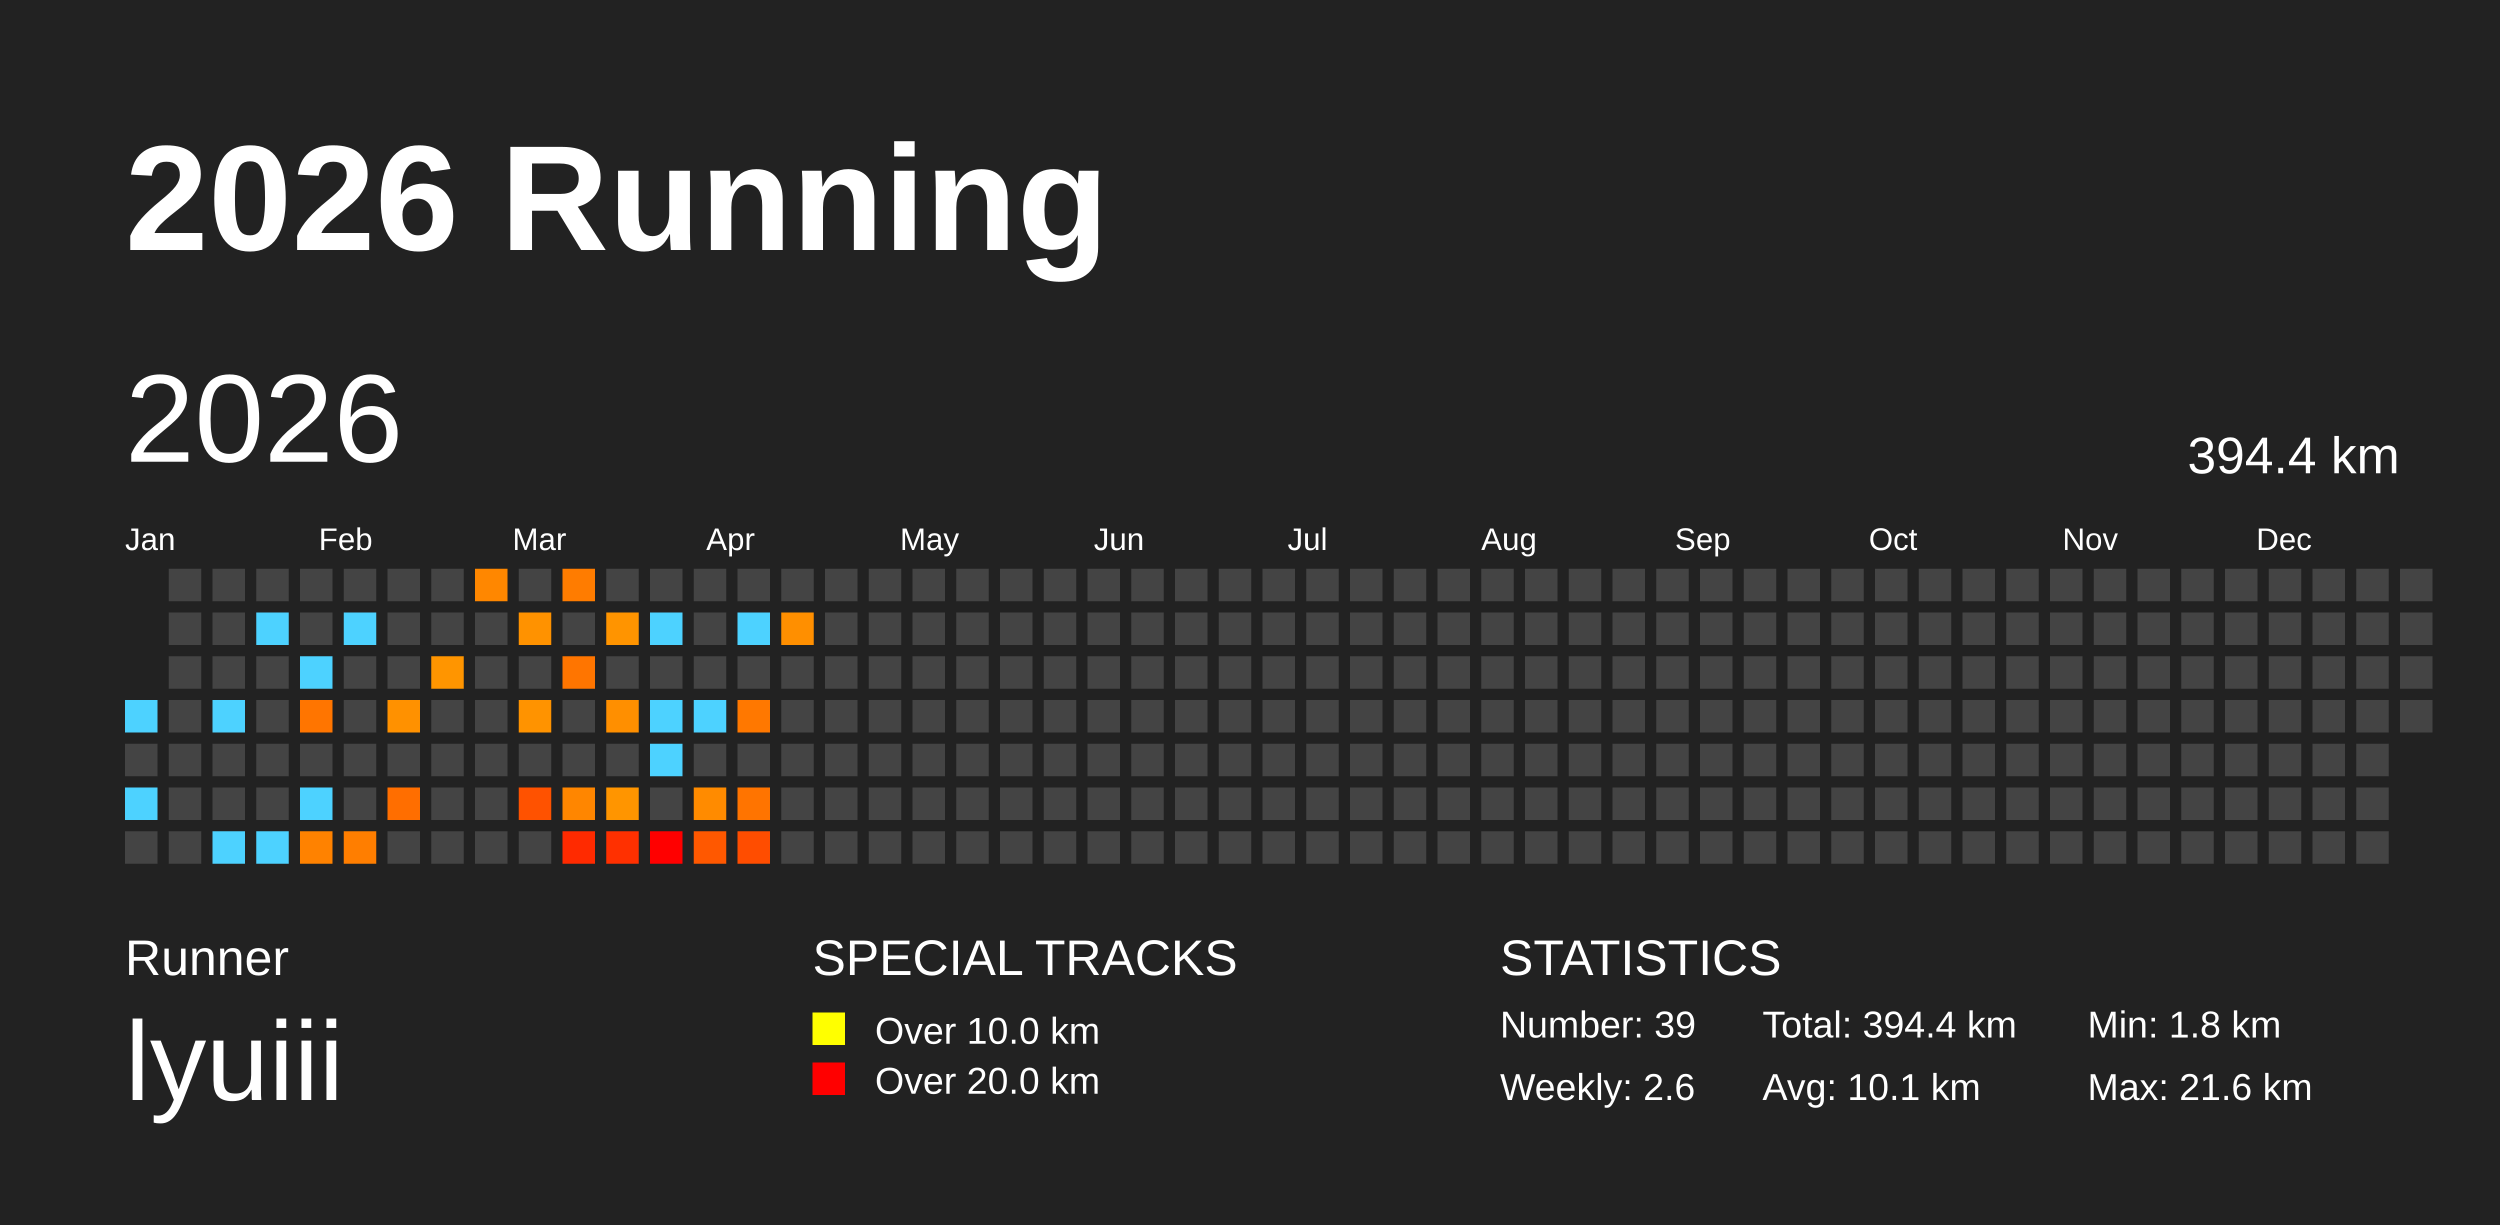
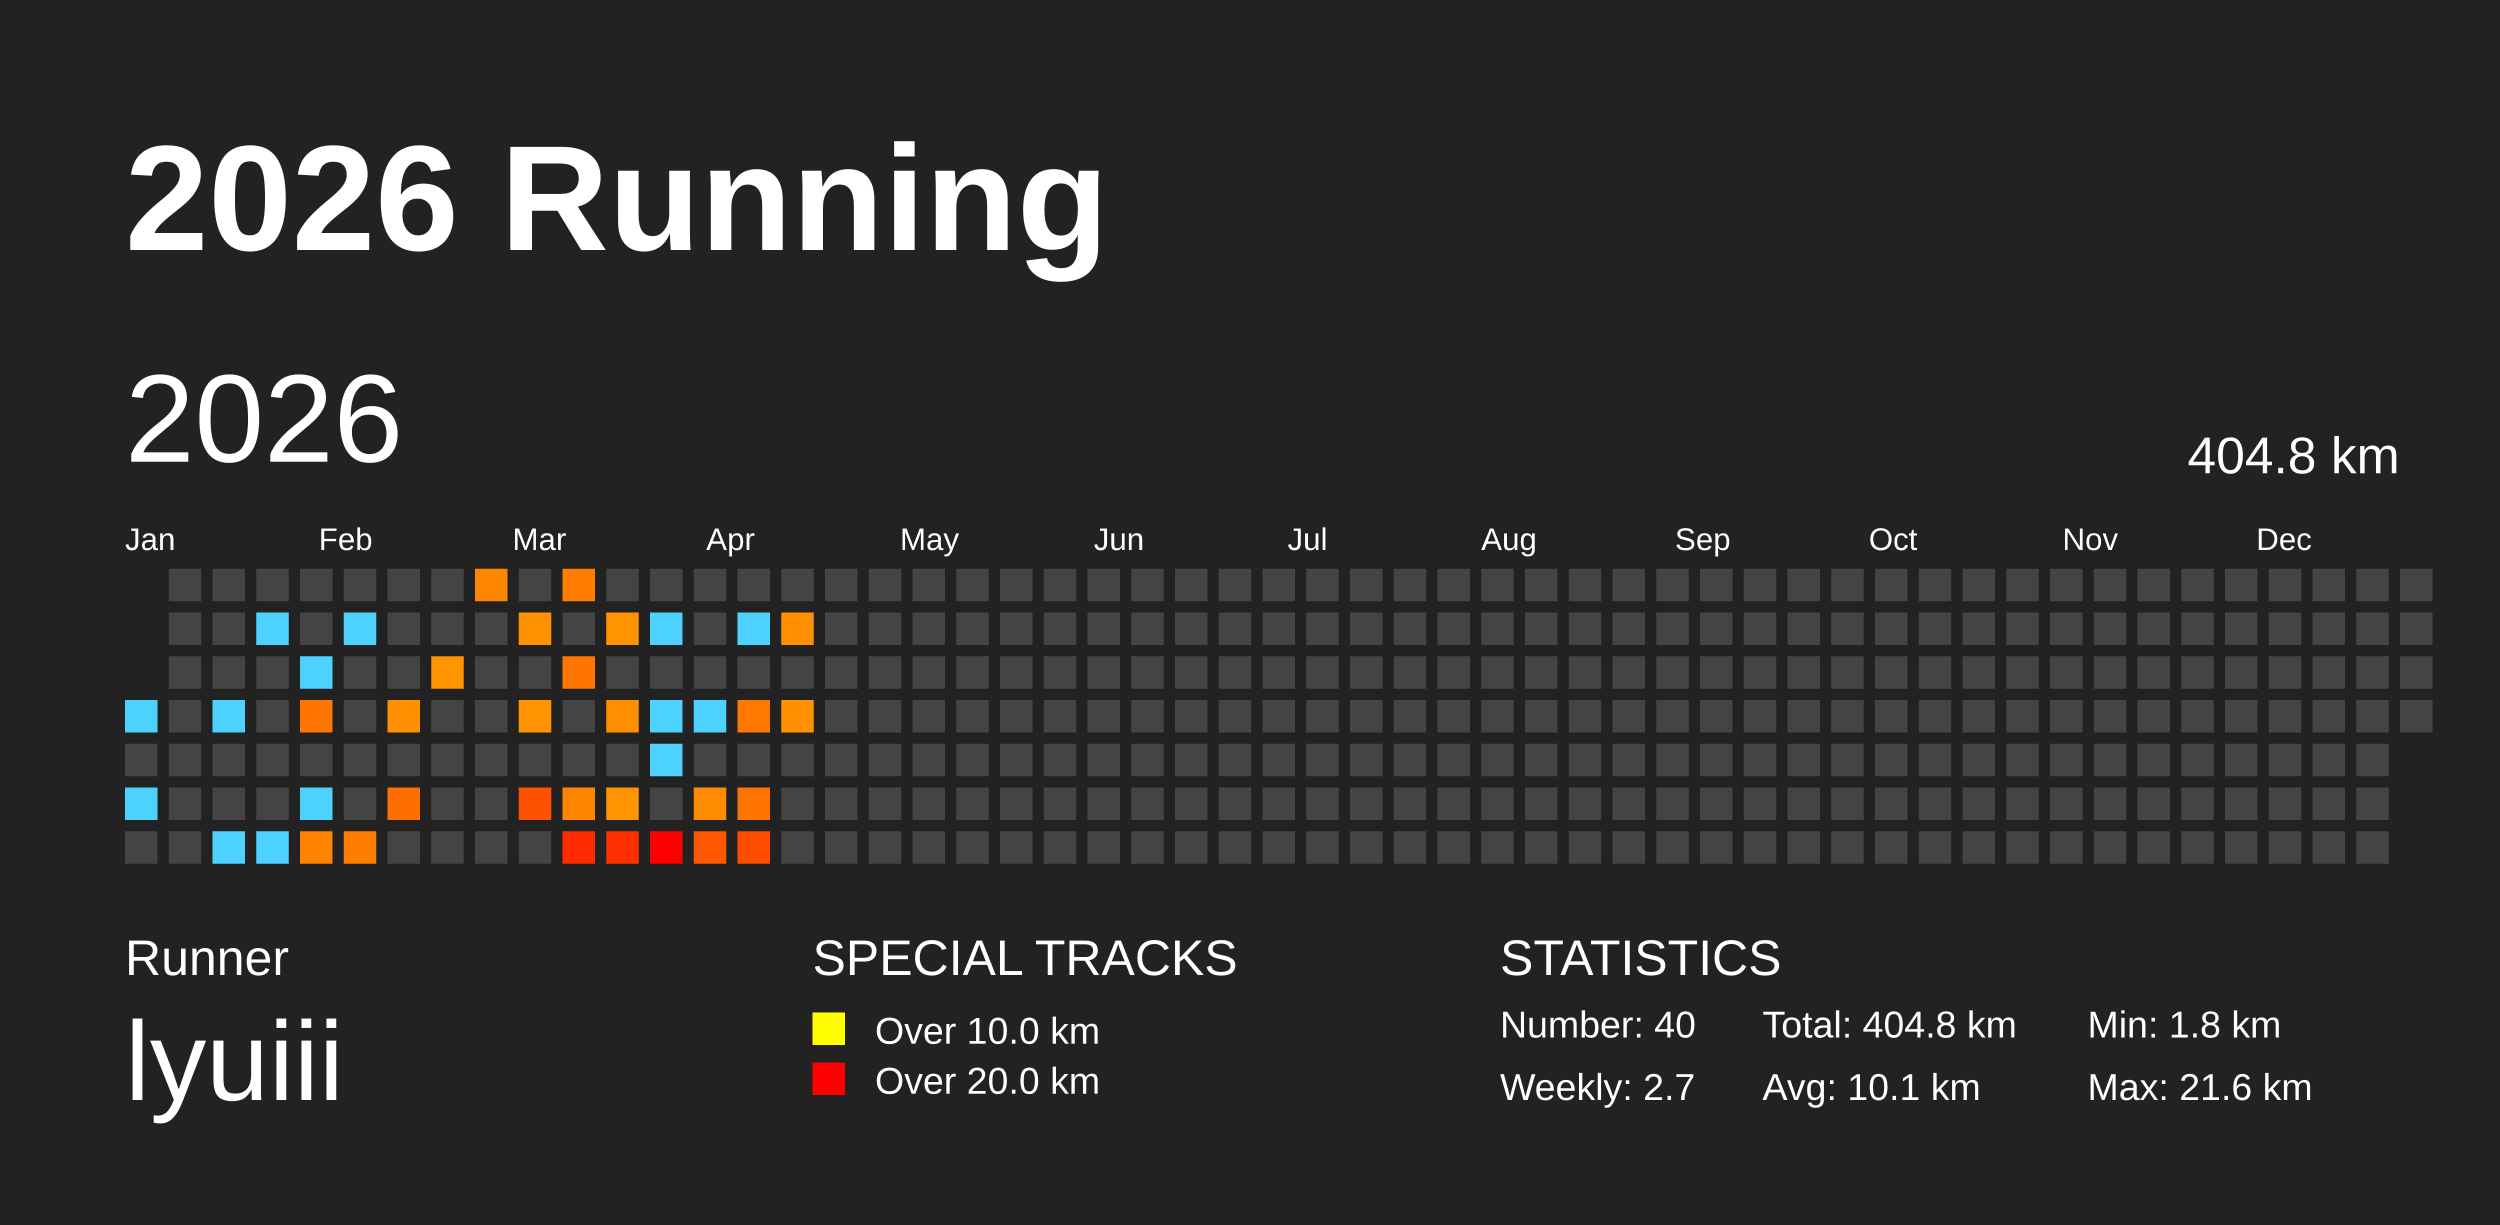
<svg xmlns="http://www.w3.org/2000/svg" baseProfile="full" height="98mm" version="1.1" viewBox="0,0,200,98" width="200mm">
  <defs />
  <rect fill="#222222" height="98" width="200" x="0" y="0" />
  <text fill="#FFFFFF" style="font-size:12px; font-family:Arial; font-weight:bold;" x="10" y="20">2026 Running</text>
  <text fill="#FFFFFF" style="font-size:4px; font-family:Arial" x="10" y="78">Runner</text>
  <text fill="#FFFFFF" style="font-size:9px; font-family:Arial" x="10" y="88">lyuiii</text>
  <text fill="#FFFFFF" style="font-size:4px; font-family:Arial" x="65" y="78">SPECIAL TRACKS</text>
  <rect fill="yellow" height="2.6" width="2.6" x="65" y="81" />
  <text fill="#FFFFFF" style="font-size:3px; font-family:Arial" x="70" y="83.5">Over 10.0 km</text>
  <rect fill="red" height="2.6" width="2.6" x="65" y="85" />
  <text fill="#FFFFFF" style="font-size:3px; font-family:Arial" x="70" y="87.5">Over 20.0 km</text>
  <text fill="#FFFFFF" style="font-size:4px; font-family:Arial" x="120" y="78">STATISTICS</text>
-   <text fill="#FFFFFF" style="font-size:3px; font-family:Arial" x="120" y="83">Number: 39</text>
-   <text fill="#FFFFFF" style="font-size:3px; font-family:Arial" x="120" y="88">Weekly: 2.6</text>
-   <text fill="#FFFFFF" style="font-size:3px; font-family:Arial" x="141" y="83">Total: 394.4 km</text>
+   <text fill="#FFFFFF" style="font-size:3px; font-family:Arial" x="120" y="83">Number: 40</text>
+   <text fill="#FFFFFF" style="font-size:3px; font-family:Arial" x="120" y="88">Weekly: 2.7</text>
+   <text fill="#FFFFFF" style="font-size:3px; font-family:Arial" x="141" y="83">Total: 404.8 km</text>
  <text fill="#FFFFFF" style="font-size:3px; font-family:Arial" x="141" y="88">Avg: 10.1 km</text>
  <text fill="#FFFFFF" style="font-size:3px; font-family:Arial" x="167" y="83">Min: 1.8 km</text>
  <text fill="#FFFFFF" style="font-size:3px; font-family:Arial" x="167" y="88">Max: 21.6 km</text>
  <text dominant-baseline="hanging" fill="#FFFFFF" style="font-size:10.0px; font-family:Arial;" x="10" y="30">2026</text>
-   <text dominant-baseline="hanging" fill="#FFFFFF" style="font-size:4.125px; font-family:Arial;" x="175" y="35">394.4 km</text>
+   <text dominant-baseline="hanging" fill="#FFFFFF" style="font-size:4.125px; font-family:Arial;" x="175" y="35">404.8 km</text>
  <text fill="#FFFFFF" style="font-size:2.5px; font-family:Arial" x="10.0" y="44">Jan</text>
  <text fill="#FFFFFF" style="font-size:2.5px; font-family:Arial" x="25.5" y="44">Feb</text>
  <text fill="#FFFFFF" style="font-size:2.5px; font-family:Arial" x="41.0" y="44">Mar</text>
  <text fill="#FFFFFF" style="font-size:2.5px; font-family:Arial" x="56.5" y="44">Apr</text>
  <text fill="#FFFFFF" style="font-size:2.5px; font-family:Arial" x="72.0" y="44">May</text>
  <text fill="#FFFFFF" style="font-size:2.5px; font-family:Arial" x="87.5" y="44">Jun</text>
  <text fill="#FFFFFF" style="font-size:2.5px; font-family:Arial" x="103.0" y="44">Jul</text>
  <text fill="#FFFFFF" style="font-size:2.5px; font-family:Arial" x="118.5" y="44">Aug</text>
  <text fill="#FFFFFF" style="font-size:2.5px; font-family:Arial" x="134.0" y="44">Sep</text>
  <text fill="#FFFFFF" style="font-size:2.5px; font-family:Arial" x="149.5" y="44">Oct</text>
  <text fill="#FFFFFF" style="font-size:2.5px; font-family:Arial" x="165.0" y="44">Nov</text>
  <text fill="#FFFFFF" style="font-size:2.5px; font-family:Arial" x="180.5" y="44">Dec</text>
  <rect fill="#4dd2ff" height="2.6" width="2.6" x="10.0" y="56.0" />
  <rect fill="#444444" height="2.6" width="2.6" x="10.0" y="59.5" />
  <rect fill="#4dd2ff" height="2.6" width="2.6" x="10.0" y="63.0" />
  <rect fill="#444444" height="2.6" width="2.6" x="10.0" y="66.5" />
  <rect fill="#444444" height="2.6" width="2.6" x="13.5" y="45.5" />
  <rect fill="#444444" height="2.6" width="2.6" x="13.5" y="49.0" />
  <rect fill="#444444" height="2.6" width="2.6" x="13.5" y="52.5" />
  <rect fill="#444444" height="2.6" width="2.6" x="13.5" y="56.0" />
  <rect fill="#444444" height="2.6" width="2.6" x="13.5" y="59.5" />
  <rect fill="#444444" height="2.6" width="2.6" x="13.5" y="63.0" />
  <rect fill="#444444" height="2.6" width="2.6" x="13.5" y="66.5" />
  <rect fill="#444444" height="2.6" width="2.6" x="17.0" y="45.5" />
  <rect fill="#444444" height="2.6" width="2.6" x="17.0" y="49.0" />
  <rect fill="#444444" height="2.6" width="2.6" x="17.0" y="52.5" />
  <rect fill="#4dd2ff" height="2.6" width="2.6" x="17.0" y="56.0" />
  <rect fill="#444444" height="2.6" width="2.6" x="17.0" y="59.5" />
  <rect fill="#444444" height="2.6" width="2.6" x="17.0" y="63.0" />
  <rect fill="#4dd2ff" height="2.6" width="2.6" x="17.0" y="66.5" />
  <rect fill="#444444" height="2.6" width="2.6" x="20.5" y="45.5" />
  <rect fill="#4dd2ff" height="2.6" width="2.6" x="20.5" y="49.0" />
  <rect fill="#444444" height="2.6" width="2.6" x="20.5" y="52.5" />
  <rect fill="#444444" height="2.6" width="2.6" x="20.5" y="56.0" />
  <rect fill="#444444" height="2.6" width="2.6" x="20.5" y="59.5" />
  <rect fill="#444444" height="2.6" width="2.6" x="20.5" y="63.0" />
  <rect fill="#4dd2ff" height="2.6" width="2.6" x="20.5" y="66.5" />
  <rect fill="#444444" height="2.6" width="2.6" x="24.0" y="45.5" />
  <rect fill="#444444" height="2.6" width="2.6" x="24.0" y="49.0" />
  <rect fill="#4dd2ff" height="2.6" width="2.6" x="24.0" y="52.5" />
  <rect fill="#ff7500" height="2.6" width="2.6" x="24.0" y="56.0" />
  <rect fill="#444444" height="2.6" width="2.6" x="24.0" y="59.5" />
  <rect fill="#4dd2ff" height="2.6" width="2.6" x="24.0" y="63.0" />
  <rect fill="#ff8200" height="2.6" width="2.6" x="24.0" y="66.5" />
  <rect fill="#444444" height="2.6" width="2.6" x="27.5" y="45.5" />
  <rect fill="#4dd2ff" height="2.6" width="2.6" x="27.5" y="49.0" />
  <rect fill="#444444" height="2.6" width="2.6" x="27.5" y="52.5" />
  <rect fill="#444444" height="2.6" width="2.6" x="27.5" y="56.0" />
  <rect fill="#444444" height="2.6" width="2.6" x="27.5" y="59.5" />
  <rect fill="#444444" height="2.6" width="2.6" x="27.5" y="63.0" />
  <rect fill="#ff7e00" height="2.6" width="2.6" x="27.5" y="66.5" />
  <rect fill="#444444" height="2.6" width="2.6" x="31.0" y="45.5" />
  <rect fill="#444444" height="2.6" width="2.6" x="31.0" y="49.0" />
  <rect fill="#444444" height="2.6" width="2.6" x="31.0" y="52.5" />
  <rect fill="#ff9100" height="2.6" width="2.6" x="31.0" y="56.0" />
  <rect fill="#444444" height="2.6" width="2.6" x="31.0" y="59.5" />
  <rect fill="#ff6e00" height="2.6" width="2.6" x="31.0" y="63.0" />
  <rect fill="#444444" height="2.6" width="2.6" x="31.0" y="66.5" />
  <rect fill="#444444" height="2.6" width="2.6" x="34.5" y="45.5" />
  <rect fill="#444444" height="2.6" width="2.6" x="34.5" y="49.0" />
  <rect fill="#ff9500" height="2.6" width="2.6" x="34.5" y="52.5" />
  <rect fill="#444444" height="2.6" width="2.6" x="34.5" y="56.0" />
  <rect fill="#444444" height="2.6" width="2.6" x="34.5" y="59.5" />
  <rect fill="#444444" height="2.6" width="2.6" x="34.5" y="63.0" />
  <rect fill="#444444" height="2.6" width="2.6" x="34.5" y="66.5" />
  <rect fill="#ff8700" height="2.6" width="2.6" x="38.0" y="45.5" />
  <rect fill="#444444" height="2.6" width="2.6" x="38.0" y="49.0" />
  <rect fill="#444444" height="2.6" width="2.6" x="38.0" y="52.5" />
  <rect fill="#444444" height="2.6" width="2.6" x="38.0" y="56.0" />
  <rect fill="#444444" height="2.6" width="2.6" x="38.0" y="59.5" />
  <rect fill="#444444" height="2.6" width="2.6" x="38.0" y="63.0" />
  <rect fill="#444444" height="2.6" width="2.6" x="38.0" y="66.5" />
  <rect fill="#444444" height="2.6" width="2.6" x="41.5" y="45.5" />
  <rect fill="#ff9200" height="2.6" width="2.6" x="41.5" y="49.0" />
  <rect fill="#444444" height="2.6" width="2.6" x="41.5" y="52.5" />
  <rect fill="#ff9300" height="2.6" width="2.6" x="41.5" y="56.0" />
  <rect fill="#444444" height="2.6" width="2.6" x="41.5" y="59.5" />
  <rect fill="#ff5200" height="2.6" width="2.6" x="41.5" y="63.0" />
  <rect fill="#444444" height="2.6" width="2.6" x="41.5" y="66.5" />
  <rect fill="#ff7c00" height="2.6" width="2.6" x="45.0" y="45.5" />
  <rect fill="#444444" height="2.6" width="2.6" x="45.0" y="49.0" />
  <rect fill="#ff7500" height="2.6" width="2.6" x="45.0" y="52.5" />
  <rect fill="#444444" height="2.6" width="2.6" x="45.0" y="56.0" />
  <rect fill="#444444" height="2.6" width="2.6" x="45.0" y="59.5" />
  <rect fill="#ff8600" height="2.6" width="2.6" x="45.0" y="63.0" />
  <rect fill="#ff2a00" height="2.6" width="2.6" x="45.0" y="66.5" />
  <rect fill="#444444" height="2.6" width="2.6" x="48.5" y="45.5" />
  <rect fill="#ff9400" height="2.6" width="2.6" x="48.5" y="49.0" />
  <rect fill="#444444" height="2.6" width="2.6" x="48.5" y="52.5" />
  <rect fill="#ff8f00" height="2.6" width="2.6" x="48.5" y="56.0" />
  <rect fill="#444444" height="2.6" width="2.6" x="48.5" y="59.5" />
  <rect fill="#ff9500" height="2.6" width="2.6" x="48.5" y="63.0" />
  <rect fill="#ff3000" height="2.6" width="2.6" x="48.5" y="66.5" />
  <rect fill="#444444" height="2.6" width="2.6" x="52.0" y="45.5" />
  <rect fill="#4dd2ff" height="2.6" width="2.6" x="52.0" y="49.0" />
  <rect fill="#444444" height="2.6" width="2.6" x="52.0" y="52.5" />
  <rect fill="#4dd2ff" height="2.6" width="2.6" x="52.0" y="56.0" />
  <rect fill="#4dd2ff" height="2.6" width="2.6" x="52.0" y="59.5" />
  <rect fill="#444444" height="2.6" width="2.6" x="52.0" y="63.0" />
  <rect fill="red" height="2.6" width="2.6" x="52.0" y="66.5" />
  <rect fill="#444444" height="2.6" width="2.6" x="55.5" y="45.5" />
  <rect fill="#444444" height="2.6" width="2.6" x="55.5" y="49.0" />
  <rect fill="#444444" height="2.6" width="2.6" x="55.5" y="52.5" />
  <rect fill="#4dd2ff" height="2.6" width="2.6" x="55.5" y="56.0" />
  <rect fill="#444444" height="2.6" width="2.6" x="55.5" y="59.5" />
  <rect fill="#ff8b00" height="2.6" width="2.6" x="55.5" y="63.0" />
  <rect fill="#ff5800" height="2.6" width="2.6" x="55.5" y="66.5" />
  <rect fill="#444444" height="2.6" width="2.6" x="59.0" y="45.5" />
  <rect fill="#4dd2ff" height="2.6" width="2.6" x="59.0" y="49.0" />
  <rect fill="#444444" height="2.6" width="2.6" x="59.0" y="52.5" />
  <rect fill="#ff7800" height="2.6" width="2.6" x="59.0" y="56.0" />
  <rect fill="#444444" height="2.6" width="2.6" x="59.0" y="59.5" />
  <rect fill="#ff7400" height="2.6" width="2.6" x="59.0" y="63.0" />
  <rect fill="#ff4d00" height="2.6" width="2.6" x="59.0" y="66.5" />
  <rect fill="#444444" height="2.6" width="2.6" x="62.5" y="45.5" />
  <rect fill="#ff8f00" height="2.6" width="2.6" x="62.5" y="49.0" />
  <rect fill="#444444" height="2.6" width="2.6" x="62.5" y="52.5" />
-   <rect fill="#444444" height="2.6" width="2.6" x="62.5" y="56.0" />
+   <rect fill="#ff9000" height="2.6" width="2.6" x="62.5" y="56.0" />
  <rect fill="#444444" height="2.6" width="2.6" x="62.5" y="59.5" />
  <rect fill="#444444" height="2.6" width="2.6" x="62.5" y="63.0" />
  <rect fill="#444444" height="2.6" width="2.6" x="62.5" y="66.5" />
  <rect fill="#444444" height="2.6" width="2.6" x="66.0" y="45.5" />
  <rect fill="#444444" height="2.6" width="2.6" x="66.0" y="49.0" />
  <rect fill="#444444" height="2.6" width="2.6" x="66.0" y="52.5" />
  <rect fill="#444444" height="2.6" width="2.6" x="66.0" y="56.0" />
  <rect fill="#444444" height="2.6" width="2.6" x="66.0" y="59.5" />
  <rect fill="#444444" height="2.6" width="2.6" x="66.0" y="63.0" />
  <rect fill="#444444" height="2.6" width="2.6" x="66.0" y="66.5" />
  <rect fill="#444444" height="2.6" width="2.6" x="69.5" y="45.5" />
  <rect fill="#444444" height="2.6" width="2.6" x="69.5" y="49.0" />
  <rect fill="#444444" height="2.6" width="2.6" x="69.5" y="52.5" />
  <rect fill="#444444" height="2.6" width="2.6" x="69.5" y="56.0" />
  <rect fill="#444444" height="2.6" width="2.6" x="69.5" y="59.5" />
  <rect fill="#444444" height="2.6" width="2.6" x="69.5" y="63.0" />
  <rect fill="#444444" height="2.6" width="2.6" x="69.5" y="66.5" />
  <rect fill="#444444" height="2.6" width="2.6" x="73.0" y="45.5" />
  <rect fill="#444444" height="2.6" width="2.6" x="73.0" y="49.0" />
  <rect fill="#444444" height="2.6" width="2.6" x="73.0" y="52.5" />
  <rect fill="#444444" height="2.6" width="2.6" x="73.0" y="56.0" />
  <rect fill="#444444" height="2.6" width="2.6" x="73.0" y="59.5" />
  <rect fill="#444444" height="2.6" width="2.6" x="73.0" y="63.0" />
  <rect fill="#444444" height="2.6" width="2.6" x="73.0" y="66.5" />
  <rect fill="#444444" height="2.6" width="2.6" x="76.5" y="45.5" />
  <rect fill="#444444" height="2.6" width="2.6" x="76.5" y="49.0" />
  <rect fill="#444444" height="2.6" width="2.6" x="76.5" y="52.5" />
  <rect fill="#444444" height="2.6" width="2.6" x="76.5" y="56.0" />
  <rect fill="#444444" height="2.6" width="2.6" x="76.5" y="59.5" />
  <rect fill="#444444" height="2.6" width="2.6" x="76.5" y="63.0" />
  <rect fill="#444444" height="2.6" width="2.6" x="76.5" y="66.5" />
  <rect fill="#444444" height="2.6" width="2.6" x="80.0" y="45.5" />
  <rect fill="#444444" height="2.6" width="2.6" x="80.0" y="49.0" />
  <rect fill="#444444" height="2.6" width="2.6" x="80.0" y="52.5" />
  <rect fill="#444444" height="2.6" width="2.6" x="80.0" y="56.0" />
  <rect fill="#444444" height="2.6" width="2.6" x="80.0" y="59.5" />
  <rect fill="#444444" height="2.6" width="2.6" x="80.0" y="63.0" />
  <rect fill="#444444" height="2.6" width="2.6" x="80.0" y="66.5" />
  <rect fill="#444444" height="2.6" width="2.6" x="83.5" y="45.5" />
  <rect fill="#444444" height="2.6" width="2.6" x="83.5" y="49.0" />
  <rect fill="#444444" height="2.6" width="2.6" x="83.5" y="52.5" />
  <rect fill="#444444" height="2.6" width="2.6" x="83.5" y="56.0" />
  <rect fill="#444444" height="2.6" width="2.6" x="83.5" y="59.5" />
  <rect fill="#444444" height="2.6" width="2.6" x="83.5" y="63.0" />
  <rect fill="#444444" height="2.6" width="2.6" x="83.5" y="66.5" />
  <rect fill="#444444" height="2.6" width="2.6" x="87.0" y="45.5" />
  <rect fill="#444444" height="2.6" width="2.6" x="87.0" y="49.0" />
  <rect fill="#444444" height="2.6" width="2.6" x="87.0" y="52.5" />
  <rect fill="#444444" height="2.6" width="2.6" x="87.0" y="56.0" />
  <rect fill="#444444" height="2.6" width="2.6" x="87.0" y="59.5" />
  <rect fill="#444444" height="2.6" width="2.6" x="87.0" y="63.0" />
  <rect fill="#444444" height="2.6" width="2.6" x="87.0" y="66.5" />
  <rect fill="#444444" height="2.6" width="2.6" x="90.5" y="45.5" />
  <rect fill="#444444" height="2.6" width="2.6" x="90.5" y="49.0" />
  <rect fill="#444444" height="2.6" width="2.6" x="90.5" y="52.5" />
  <rect fill="#444444" height="2.6" width="2.6" x="90.5" y="56.0" />
  <rect fill="#444444" height="2.6" width="2.6" x="90.5" y="59.5" />
  <rect fill="#444444" height="2.6" width="2.6" x="90.5" y="63.0" />
  <rect fill="#444444" height="2.6" width="2.6" x="90.5" y="66.5" />
  <rect fill="#444444" height="2.6" width="2.6" x="94.0" y="45.5" />
  <rect fill="#444444" height="2.6" width="2.6" x="94.0" y="49.0" />
  <rect fill="#444444" height="2.6" width="2.6" x="94.0" y="52.5" />
  <rect fill="#444444" height="2.6" width="2.6" x="94.0" y="56.0" />
  <rect fill="#444444" height="2.6" width="2.6" x="94.0" y="59.5" />
  <rect fill="#444444" height="2.6" width="2.6" x="94.0" y="63.0" />
  <rect fill="#444444" height="2.6" width="2.6" x="94.0" y="66.5" />
  <rect fill="#444444" height="2.6" width="2.6" x="97.5" y="45.5" />
  <rect fill="#444444" height="2.6" width="2.6" x="97.5" y="49.0" />
  <rect fill="#444444" height="2.6" width="2.6" x="97.5" y="52.5" />
  <rect fill="#444444" height="2.6" width="2.6" x="97.5" y="56.0" />
  <rect fill="#444444" height="2.6" width="2.6" x="97.5" y="59.5" />
  <rect fill="#444444" height="2.6" width="2.6" x="97.5" y="63.0" />
  <rect fill="#444444" height="2.6" width="2.6" x="97.5" y="66.5" />
  <rect fill="#444444" height="2.6" width="2.6" x="101.0" y="45.5" />
  <rect fill="#444444" height="2.6" width="2.6" x="101.0" y="49.0" />
  <rect fill="#444444" height="2.6" width="2.6" x="101.0" y="52.5" />
  <rect fill="#444444" height="2.6" width="2.6" x="101.0" y="56.0" />
  <rect fill="#444444" height="2.6" width="2.6" x="101.0" y="59.5" />
  <rect fill="#444444" height="2.6" width="2.6" x="101.0" y="63.0" />
  <rect fill="#444444" height="2.6" width="2.6" x="101.0" y="66.5" />
  <rect fill="#444444" height="2.6" width="2.6" x="104.5" y="45.5" />
  <rect fill="#444444" height="2.6" width="2.6" x="104.5" y="49.0" />
  <rect fill="#444444" height="2.6" width="2.6" x="104.5" y="52.5" />
  <rect fill="#444444" height="2.6" width="2.6" x="104.5" y="56.0" />
  <rect fill="#444444" height="2.6" width="2.6" x="104.5" y="59.5" />
  <rect fill="#444444" height="2.6" width="2.6" x="104.5" y="63.0" />
  <rect fill="#444444" height="2.6" width="2.6" x="104.5" y="66.5" />
  <rect fill="#444444" height="2.6" width="2.6" x="108.0" y="45.5" />
  <rect fill="#444444" height="2.6" width="2.6" x="108.0" y="49.0" />
  <rect fill="#444444" height="2.6" width="2.6" x="108.0" y="52.5" />
  <rect fill="#444444" height="2.6" width="2.6" x="108.0" y="56.0" />
  <rect fill="#444444" height="2.6" width="2.6" x="108.0" y="59.5" />
  <rect fill="#444444" height="2.6" width="2.6" x="108.0" y="63.0" />
  <rect fill="#444444" height="2.6" width="2.6" x="108.0" y="66.5" />
  <rect fill="#444444" height="2.6" width="2.6" x="111.5" y="45.5" />
  <rect fill="#444444" height="2.6" width="2.6" x="111.5" y="49.0" />
  <rect fill="#444444" height="2.6" width="2.6" x="111.5" y="52.5" />
  <rect fill="#444444" height="2.6" width="2.6" x="111.5" y="56.0" />
  <rect fill="#444444" height="2.6" width="2.6" x="111.5" y="59.5" />
  <rect fill="#444444" height="2.6" width="2.6" x="111.5" y="63.0" />
  <rect fill="#444444" height="2.6" width="2.6" x="111.5" y="66.5" />
  <rect fill="#444444" height="2.6" width="2.6" x="115.0" y="45.5" />
  <rect fill="#444444" height="2.6" width="2.6" x="115.0" y="49.0" />
  <rect fill="#444444" height="2.6" width="2.6" x="115.0" y="52.5" />
  <rect fill="#444444" height="2.6" width="2.6" x="115.0" y="56.0" />
  <rect fill="#444444" height="2.6" width="2.6" x="115.0" y="59.5" />
  <rect fill="#444444" height="2.6" width="2.6" x="115.0" y="63.0" />
  <rect fill="#444444" height="2.6" width="2.6" x="115.0" y="66.5" />
  <rect fill="#444444" height="2.6" width="2.6" x="118.5" y="45.5" />
  <rect fill="#444444" height="2.6" width="2.6" x="118.5" y="49.0" />
  <rect fill="#444444" height="2.6" width="2.6" x="118.5" y="52.5" />
  <rect fill="#444444" height="2.6" width="2.6" x="118.5" y="56.0" />
  <rect fill="#444444" height="2.6" width="2.6" x="118.5" y="59.5" />
  <rect fill="#444444" height="2.6" width="2.6" x="118.5" y="63.0" />
  <rect fill="#444444" height="2.6" width="2.6" x="118.5" y="66.5" />
  <rect fill="#444444" height="2.6" width="2.6" x="122.0" y="45.5" />
  <rect fill="#444444" height="2.6" width="2.6" x="122.0" y="49.0" />
  <rect fill="#444444" height="2.6" width="2.6" x="122.0" y="52.5" />
  <rect fill="#444444" height="2.6" width="2.6" x="122.0" y="56.0" />
  <rect fill="#444444" height="2.6" width="2.6" x="122.0" y="59.5" />
  <rect fill="#444444" height="2.6" width="2.6" x="122.0" y="63.0" />
  <rect fill="#444444" height="2.6" width="2.6" x="122.0" y="66.5" />
  <rect fill="#444444" height="2.6" width="2.6" x="125.5" y="45.5" />
  <rect fill="#444444" height="2.6" width="2.6" x="125.5" y="49.0" />
  <rect fill="#444444" height="2.6" width="2.6" x="125.5" y="52.5" />
  <rect fill="#444444" height="2.6" width="2.6" x="125.5" y="56.0" />
  <rect fill="#444444" height="2.6" width="2.6" x="125.5" y="59.5" />
  <rect fill="#444444" height="2.6" width="2.6" x="125.5" y="63.0" />
  <rect fill="#444444" height="2.6" width="2.6" x="125.5" y="66.5" />
  <rect fill="#444444" height="2.6" width="2.6" x="129.0" y="45.5" />
  <rect fill="#444444" height="2.6" width="2.6" x="129.0" y="49.0" />
  <rect fill="#444444" height="2.6" width="2.6" x="129.0" y="52.5" />
  <rect fill="#444444" height="2.6" width="2.6" x="129.0" y="56.0" />
  <rect fill="#444444" height="2.6" width="2.6" x="129.0" y="59.5" />
  <rect fill="#444444" height="2.6" width="2.6" x="129.0" y="63.0" />
  <rect fill="#444444" height="2.6" width="2.6" x="129.0" y="66.5" />
  <rect fill="#444444" height="2.6" width="2.6" x="132.5" y="45.5" />
  <rect fill="#444444" height="2.6" width="2.6" x="132.5" y="49.0" />
  <rect fill="#444444" height="2.6" width="2.6" x="132.5" y="52.5" />
  <rect fill="#444444" height="2.6" width="2.6" x="132.5" y="56.0" />
  <rect fill="#444444" height="2.6" width="2.6" x="132.5" y="59.5" />
  <rect fill="#444444" height="2.6" width="2.6" x="132.5" y="63.0" />
  <rect fill="#444444" height="2.6" width="2.6" x="132.5" y="66.5" />
  <rect fill="#444444" height="2.6" width="2.6" x="136.0" y="45.5" />
  <rect fill="#444444" height="2.6" width="2.6" x="136.0" y="49.0" />
  <rect fill="#444444" height="2.6" width="2.6" x="136.0" y="52.5" />
  <rect fill="#444444" height="2.6" width="2.6" x="136.0" y="56.0" />
  <rect fill="#444444" height="2.6" width="2.6" x="136.0" y="59.5" />
  <rect fill="#444444" height="2.6" width="2.6" x="136.0" y="63.0" />
  <rect fill="#444444" height="2.6" width="2.6" x="136.0" y="66.5" />
  <rect fill="#444444" height="2.6" width="2.6" x="139.5" y="45.5" />
  <rect fill="#444444" height="2.6" width="2.6" x="139.5" y="49.0" />
  <rect fill="#444444" height="2.6" width="2.6" x="139.5" y="52.5" />
  <rect fill="#444444" height="2.6" width="2.6" x="139.5" y="56.0" />
  <rect fill="#444444" height="2.6" width="2.6" x="139.5" y="59.5" />
  <rect fill="#444444" height="2.6" width="2.6" x="139.5" y="63.0" />
  <rect fill="#444444" height="2.6" width="2.6" x="139.5" y="66.5" />
  <rect fill="#444444" height="2.6" width="2.6" x="143.0" y="45.5" />
  <rect fill="#444444" height="2.6" width="2.6" x="143.0" y="49.0" />
  <rect fill="#444444" height="2.6" width="2.6" x="143.0" y="52.5" />
  <rect fill="#444444" height="2.6" width="2.6" x="143.0" y="56.0" />
  <rect fill="#444444" height="2.6" width="2.6" x="143.0" y="59.5" />
  <rect fill="#444444" height="2.6" width="2.6" x="143.0" y="63.0" />
  <rect fill="#444444" height="2.6" width="2.6" x="143.0" y="66.5" />
  <rect fill="#444444" height="2.6" width="2.6" x="146.5" y="45.5" />
  <rect fill="#444444" height="2.6" width="2.6" x="146.5" y="49.0" />
  <rect fill="#444444" height="2.6" width="2.6" x="146.5" y="52.5" />
  <rect fill="#444444" height="2.6" width="2.6" x="146.5" y="56.0" />
  <rect fill="#444444" height="2.6" width="2.6" x="146.5" y="59.5" />
  <rect fill="#444444" height="2.6" width="2.6" x="146.5" y="63.0" />
  <rect fill="#444444" height="2.6" width="2.6" x="146.5" y="66.5" />
  <rect fill="#444444" height="2.6" width="2.6" x="150.0" y="45.5" />
  <rect fill="#444444" height="2.6" width="2.6" x="150.0" y="49.0" />
  <rect fill="#444444" height="2.6" width="2.6" x="150.0" y="52.5" />
  <rect fill="#444444" height="2.6" width="2.6" x="150.0" y="56.0" />
  <rect fill="#444444" height="2.6" width="2.6" x="150.0" y="59.5" />
  <rect fill="#444444" height="2.6" width="2.6" x="150.0" y="63.0" />
  <rect fill="#444444" height="2.6" width="2.6" x="150.0" y="66.5" />
  <rect fill="#444444" height="2.6" width="2.6" x="153.5" y="45.5" />
  <rect fill="#444444" height="2.6" width="2.6" x="153.5" y="49.0" />
  <rect fill="#444444" height="2.6" width="2.6" x="153.5" y="52.5" />
  <rect fill="#444444" height="2.6" width="2.6" x="153.5" y="56.0" />
  <rect fill="#444444" height="2.6" width="2.6" x="153.5" y="59.5" />
  <rect fill="#444444" height="2.6" width="2.6" x="153.5" y="63.0" />
  <rect fill="#444444" height="2.6" width="2.6" x="153.5" y="66.5" />
  <rect fill="#444444" height="2.6" width="2.6" x="157.0" y="45.5" />
  <rect fill="#444444" height="2.6" width="2.6" x="157.0" y="49.0" />
  <rect fill="#444444" height="2.6" width="2.6" x="157.0" y="52.5" />
  <rect fill="#444444" height="2.6" width="2.6" x="157.0" y="56.0" />
  <rect fill="#444444" height="2.6" width="2.6" x="157.0" y="59.5" />
  <rect fill="#444444" height="2.6" width="2.6" x="157.0" y="63.0" />
  <rect fill="#444444" height="2.6" width="2.6" x="157.0" y="66.5" />
  <rect fill="#444444" height="2.6" width="2.6" x="160.5" y="45.5" />
  <rect fill="#444444" height="2.6" width="2.6" x="160.5" y="49.0" />
  <rect fill="#444444" height="2.6" width="2.6" x="160.5" y="52.5" />
  <rect fill="#444444" height="2.6" width="2.6" x="160.5" y="56.0" />
  <rect fill="#444444" height="2.6" width="2.6" x="160.5" y="59.5" />
  <rect fill="#444444" height="2.6" width="2.6" x="160.5" y="63.0" />
  <rect fill="#444444" height="2.6" width="2.6" x="160.5" y="66.5" />
  <rect fill="#444444" height="2.6" width="2.6" x="164.0" y="45.5" />
  <rect fill="#444444" height="2.6" width="2.6" x="164.0" y="49.0" />
  <rect fill="#444444" height="2.6" width="2.6" x="164.0" y="52.5" />
  <rect fill="#444444" height="2.6" width="2.6" x="164.0" y="56.0" />
  <rect fill="#444444" height="2.6" width="2.6" x="164.0" y="59.5" />
  <rect fill="#444444" height="2.6" width="2.6" x="164.0" y="63.0" />
  <rect fill="#444444" height="2.6" width="2.6" x="164.0" y="66.5" />
  <rect fill="#444444" height="2.6" width="2.6" x="167.5" y="45.5" />
  <rect fill="#444444" height="2.6" width="2.6" x="167.5" y="49.0" />
  <rect fill="#444444" height="2.6" width="2.6" x="167.5" y="52.5" />
  <rect fill="#444444" height="2.6" width="2.6" x="167.5" y="56.0" />
  <rect fill="#444444" height="2.6" width="2.6" x="167.5" y="59.5" />
  <rect fill="#444444" height="2.6" width="2.6" x="167.5" y="63.0" />
  <rect fill="#444444" height="2.6" width="2.6" x="167.5" y="66.5" />
  <rect fill="#444444" height="2.6" width="2.6" x="171.0" y="45.5" />
  <rect fill="#444444" height="2.6" width="2.6" x="171.0" y="49.0" />
  <rect fill="#444444" height="2.6" width="2.6" x="171.0" y="52.5" />
  <rect fill="#444444" height="2.6" width="2.6" x="171.0" y="56.0" />
  <rect fill="#444444" height="2.6" width="2.6" x="171.0" y="59.5" />
  <rect fill="#444444" height="2.6" width="2.6" x="171.0" y="63.0" />
  <rect fill="#444444" height="2.6" width="2.6" x="171.0" y="66.5" />
  <rect fill="#444444" height="2.6" width="2.6" x="174.5" y="45.5" />
  <rect fill="#444444" height="2.6" width="2.6" x="174.5" y="49.0" />
  <rect fill="#444444" height="2.6" width="2.6" x="174.5" y="52.5" />
  <rect fill="#444444" height="2.6" width="2.6" x="174.5" y="56.0" />
  <rect fill="#444444" height="2.6" width="2.6" x="174.5" y="59.5" />
  <rect fill="#444444" height="2.6" width="2.6" x="174.5" y="63.0" />
  <rect fill="#444444" height="2.6" width="2.6" x="174.5" y="66.5" />
  <rect fill="#444444" height="2.6" width="2.6" x="178.0" y="45.5" />
  <rect fill="#444444" height="2.6" width="2.6" x="178.0" y="49.0" />
  <rect fill="#444444" height="2.6" width="2.6" x="178.0" y="52.5" />
  <rect fill="#444444" height="2.6" width="2.6" x="178.0" y="56.0" />
  <rect fill="#444444" height="2.6" width="2.6" x="178.0" y="59.5" />
  <rect fill="#444444" height="2.6" width="2.6" x="178.0" y="63.0" />
  <rect fill="#444444" height="2.6" width="2.6" x="178.0" y="66.5" />
  <rect fill="#444444" height="2.6" width="2.6" x="181.5" y="45.5" />
  <rect fill="#444444" height="2.6" width="2.6" x="181.5" y="49.0" />
  <rect fill="#444444" height="2.6" width="2.6" x="181.5" y="52.5" />
  <rect fill="#444444" height="2.6" width="2.6" x="181.5" y="56.0" />
  <rect fill="#444444" height="2.6" width="2.6" x="181.5" y="59.5" />
  <rect fill="#444444" height="2.6" width="2.6" x="181.5" y="63.0" />
  <rect fill="#444444" height="2.6" width="2.6" x="181.5" y="66.5" />
  <rect fill="#444444" height="2.6" width="2.6" x="185.0" y="45.5" />
  <rect fill="#444444" height="2.6" width="2.6" x="185.0" y="49.0" />
  <rect fill="#444444" height="2.6" width="2.6" x="185.0" y="52.5" />
  <rect fill="#444444" height="2.6" width="2.6" x="185.0" y="56.0" />
  <rect fill="#444444" height="2.6" width="2.6" x="185.0" y="59.5" />
  <rect fill="#444444" height="2.6" width="2.6" x="185.0" y="63.0" />
  <rect fill="#444444" height="2.6" width="2.6" x="185.0" y="66.5" />
  <rect fill="#444444" height="2.6" width="2.6" x="188.5" y="45.5" />
  <rect fill="#444444" height="2.6" width="2.6" x="188.5" y="49.0" />
  <rect fill="#444444" height="2.6" width="2.6" x="188.5" y="52.5" />
  <rect fill="#444444" height="2.6" width="2.6" x="188.5" y="56.0" />
  <rect fill="#444444" height="2.6" width="2.6" x="188.5" y="59.5" />
  <rect fill="#444444" height="2.6" width="2.6" x="188.5" y="63.0" />
  <rect fill="#444444" height="2.6" width="2.6" x="188.5" y="66.5" />
  <rect fill="#444444" height="2.6" width="2.6" x="192.0" y="45.5" />
  <rect fill="#444444" height="2.6" width="2.6" x="192.0" y="49.0" />
  <rect fill="#444444" height="2.6" width="2.6" x="192.0" y="52.5" />
  <rect fill="#444444" height="2.6" width="2.6" x="192.0" y="56.0" />
</svg>
